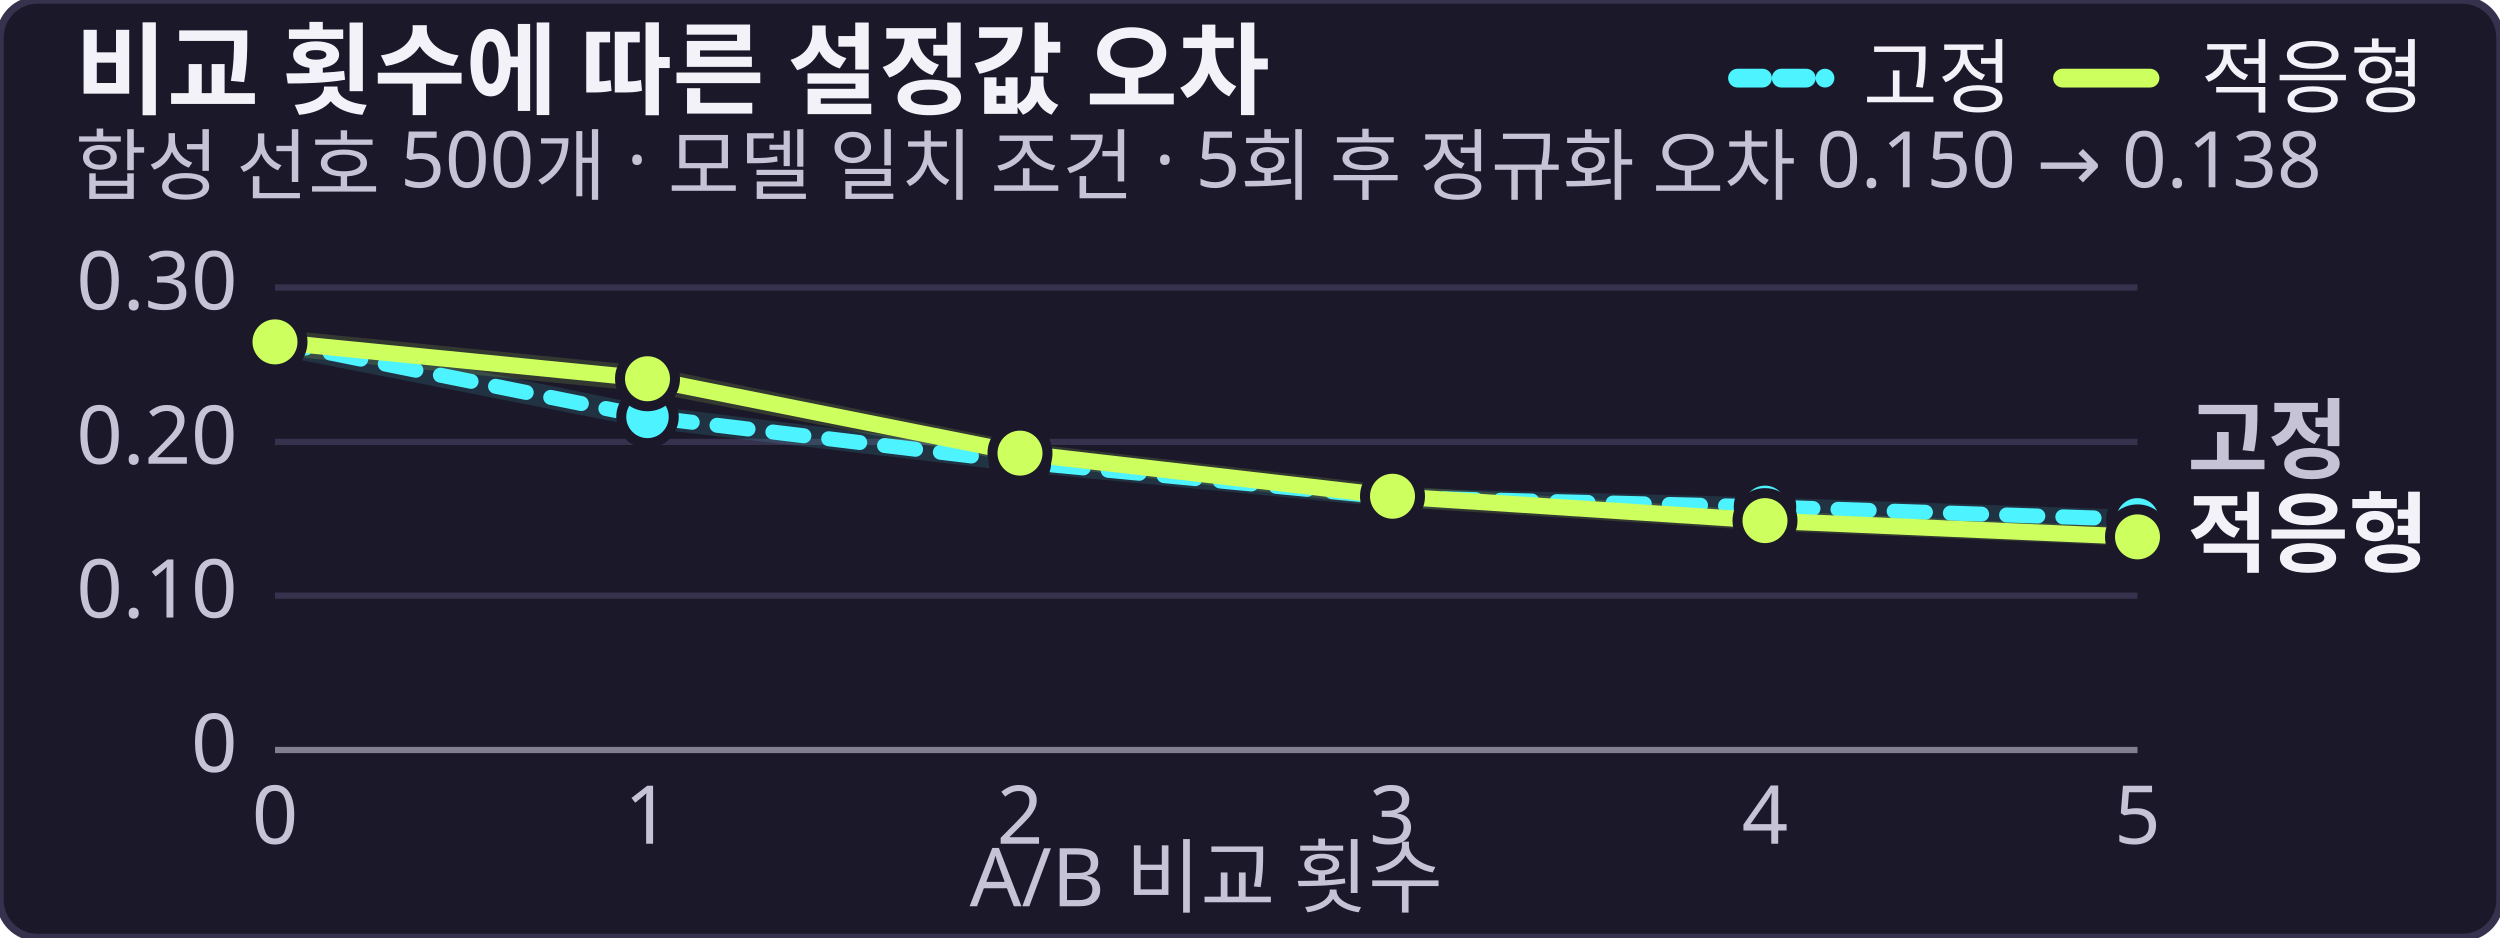
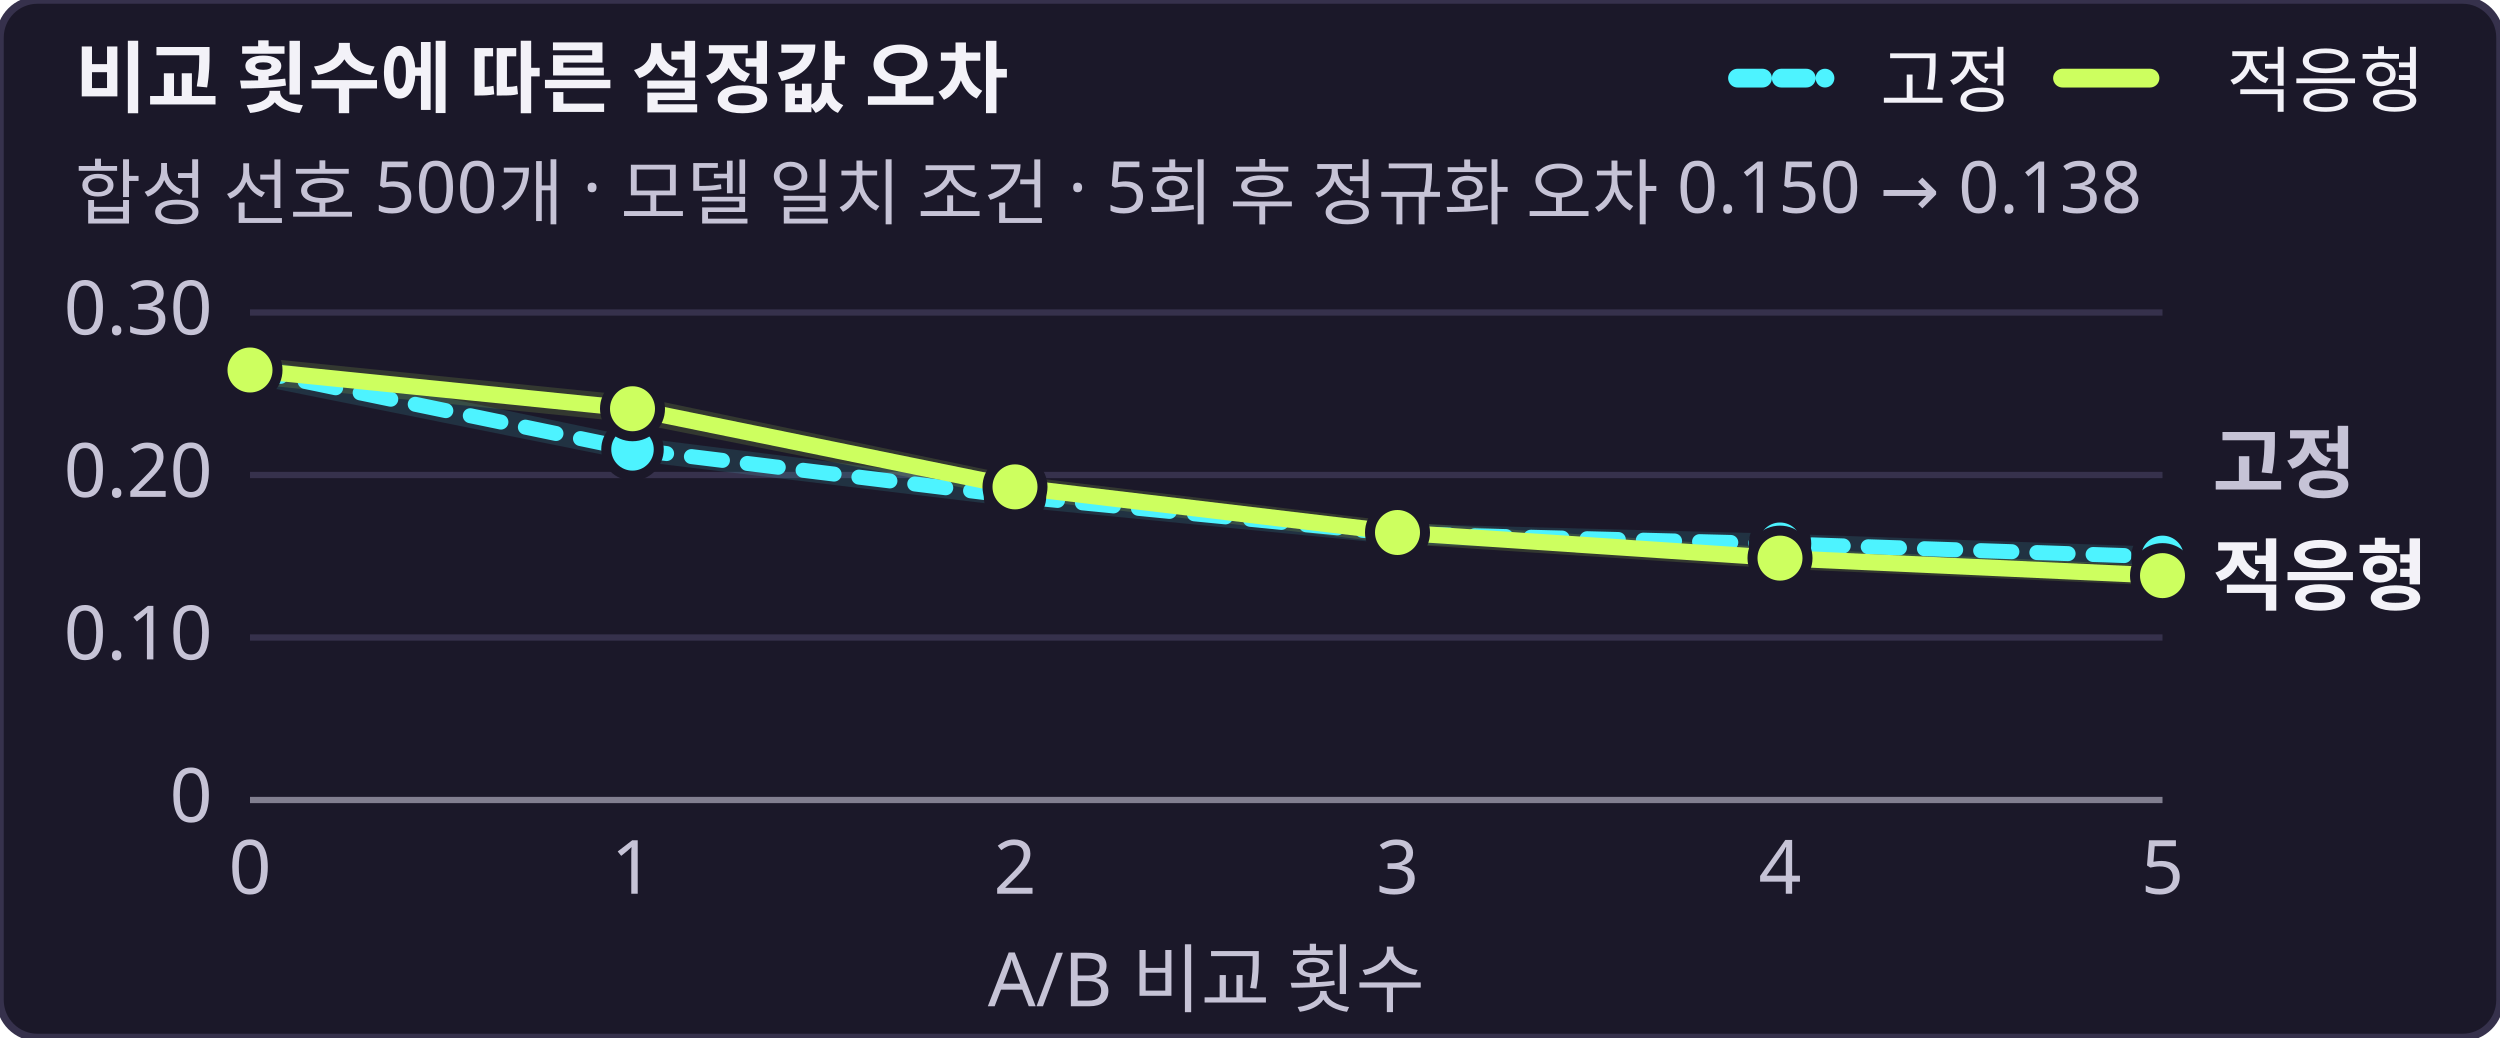
- <svg xmlns="http://www.w3.org/2000/svg" class="afit-chart" viewBox="0 0 400 150" role="img" aria-label="A/B 비교 횟수에 따른 설정값 추정 오차, 적응형과 고정 비교 (합성 데이터)" font-family="Pretendard, 'Apple SD Gothic Neo', sans-serif">
-   <rect x="0" y="0" width="400" height="150" rx="6" fill="#1b1829" stroke="#36314c" stroke-width="1.2" />
-   <text x="12" y="17" font-size="16" font-weight="800" fill="#f3f2f8">비교 횟수에 따른 설정값 오차</text>
-   <text x="12" y="31" font-size="12.5" fill="#c6c3d6">합성 선호 500개 · 모델 일치 조건 · 5회 후 정규화 오차 0.150 → 0.138</text>
-   <text x="388" y="17" text-anchor="end" font-size="13" fill="#f3f2f8">적응형</text>
+ <svg xmlns="http://www.w3.org/2000/svg" class="afit-chart" viewBox="0 0 400 166" role="img" aria-label="A/B 비교 횟수에 따른 설정값 추정 오차, 적응형과 고정 비교 (합성 데이터)" font-family="Pretendard, 'Apple SD Gothic Neo', sans-serif">
+   <rect x="0" y="0" width="400" height="166" rx="6" fill="#1b1829" stroke="#36314c" stroke-width="1.2" />
+   <text x="12" y="17" font-size="12.5" font-weight="800" fill="#f3f2f8">비교 횟수에 따른 설정값 오차</text>
+   <text x="12" y="35" font-size="11.5" fill="#c6c3d6">합성 선호 500개 · 모델 일치 조건 · 5회 후 정규화 오차 0.150 → 0.138</text>
+   <text x="388" y="17" text-anchor="end" font-size="11.5" fill="#f3f2f8">적응형</text>
  <line x1="330" y1="12.5" x2="344" y2="12.5" stroke="#cdff5f" stroke-width="3" stroke-linecap="round" />
-   <text x="322" y="17" text-anchor="end" font-size="13" fill="#f3f2f8">고정</text>
+   <text x="322" y="17" text-anchor="end" font-size="11.5" fill="#f3f2f8">고정</text>
  <line x1="278" y1="12.5" x2="292" y2="12.5" stroke="#4df3ff" stroke-width="3" stroke-dasharray="4 3" stroke-linecap="round" />
-   <line x1="44" y1="95.3" x2="342" y2="95.3" stroke="#36314c" stroke-width="1" />
-   <text x="38" y="98.8" text-anchor="end" font-size="13" fill="#c6c3d6">0.10</text>
-   <line x1="44" y1="70.7" x2="342" y2="70.7" stroke="#36314c" stroke-width="1" />
-   <text x="38" y="74.2" text-anchor="end" font-size="13" fill="#c6c3d6">0.20</text>
-   <line x1="44" y1="46.0" x2="342" y2="46.0" stroke="#36314c" stroke-width="1" />
-   <text x="38" y="49.5" text-anchor="end" font-size="13" fill="#c6c3d6">0.30</text>
-   <text x="38" y="123.5" text-anchor="end" font-size="13" fill="#c6c3d6">0</text>
-   <line x1="44" y1="120.0" x2="342" y2="120.0" stroke="#c6c3d6" stroke-width="1" opacity=".6" />
-   <text x="44.0" y="135.0" text-anchor="middle" font-size="13" fill="#c6c3d6">0</text>
-   <text x="103.6" y="135.0" text-anchor="middle" font-size="13" fill="#c6c3d6">1</text>
-   <text x="163.2" y="135.0" text-anchor="middle" font-size="13" fill="#c6c3d6">2</text>
-   <text x="222.8" y="135.0" text-anchor="middle" font-size="13" fill="#c6c3d6">3</text>
-   <text x="282.4" y="135.0" text-anchor="middle" font-size="13" fill="#c6c3d6">4</text>
-   <text x="342.0" y="135.0" text-anchor="middle" font-size="13" fill="#c6c3d6">5</text>
-   <text x="193.0" y="145" text-anchor="middle" font-size="13" fill="#c6c3d6">A/B 비교 횟수</text>
-   <path d="M44.0 52.7 L103.6 64.9 L163.2 72.2 L222.8 78.1 L282.4 79.6 L342.0 81.6 L342.0 84.4 L282.4 82.6 L222.8 81.2 L163.2 75.5 L103.6 68.5 L44.0 56.8 Z" fill="#4df3ff" opacity=".12" />
-   <path d="M44.0 52.7 L103.6 58.6 L163.2 70.8 L222.8 77.7 L282.4 81.7 L342.0 84.4 L342.0 87.4 L282.4 84.9 L222.8 81.1 L163.2 74.1 L103.6 62.7 L44.0 56.8 Z" fill="#cdff5f" opacity=".14" />
-   <path d="M44.0 54.7 L103.6 66.7 L163.2 73.9 L222.8 79.6 L282.4 81.1 L342.0 83.1" fill="none" stroke="#4df3ff" stroke-width="2.4" stroke-dasharray="5 4" stroke-linecap="round" stroke-linejoin="round" />
-   <path d="M44.0 54.7 L103.6 60.6 L163.2 72.5 L222.8 79.4 L282.4 83.3 L342.0 85.9" fill="none" stroke="#cdff5f" stroke-width="2.6" stroke-linecap="round" stroke-linejoin="round" />
-   <circle cx="44.0" cy="54.7" r="4.2" fill="#4df3ff" stroke="#1b1829" stroke-width="1.6" />
-   <circle cx="103.6" cy="66.7" r="4.2" fill="#4df3ff" stroke="#1b1829" stroke-width="1.6" />
-   <circle cx="163.2" cy="73.9" r="4.2" fill="#4df3ff" stroke="#1b1829" stroke-width="1.6" />
-   <circle cx="222.8" cy="79.6" r="4.2" fill="#4df3ff" stroke="#1b1829" stroke-width="1.6" />
-   <circle cx="282.4" cy="81.1" r="4.2" fill="#4df3ff" stroke="#1b1829" stroke-width="1.6" />
-   <circle cx="342.0" cy="83.1" r="4.2" fill="#4df3ff" stroke="#1b1829" stroke-width="1.6" />
-   <circle cx="44.0" cy="54.7" r="4.4" fill="#cdff5f" stroke="#1b1829" stroke-width="1.6" />
-   <circle cx="103.6" cy="60.6" r="4.4" fill="#cdff5f" stroke="#1b1829" stroke-width="1.6" />
-   <circle cx="163.2" cy="72.5" r="4.4" fill="#cdff5f" stroke="#1b1829" stroke-width="1.6" />
-   <circle cx="222.8" cy="79.4" r="4.4" fill="#cdff5f" stroke="#1b1829" stroke-width="1.6" />
-   <circle cx="282.4" cy="83.3" r="4.4" fill="#cdff5f" stroke="#1b1829" stroke-width="1.6" />
-   <circle cx="342.0" cy="85.9" r="4.4" fill="#cdff5f" stroke="#1b1829" stroke-width="1.6" />
-   <text x="350" y="90.4" font-size="14" font-weight="800" fill="#f3f2f8">적응형</text>
-   <text x="350" y="75.4" font-size="14" font-weight="700" fill="#c6c3d6">고정</text>
+   <line x1="40" y1="102.0" x2="346" y2="102.0" stroke="#36314c" stroke-width="1" />
+   <text x="34" y="105.5" text-anchor="end" font-size="12" fill="#c6c3d6">0.10</text>
+   <line x1="40" y1="76.0" x2="346" y2="76.0" stroke="#36314c" stroke-width="1" />
+   <text x="34" y="79.5" text-anchor="end" font-size="12" fill="#c6c3d6">0.20</text>
+   <line x1="40" y1="50.0" x2="346" y2="50.0" stroke="#36314c" stroke-width="1" />
+   <text x="34" y="53.5" text-anchor="end" font-size="12" fill="#c6c3d6">0.30</text>
+   <text x="34" y="131.5" text-anchor="end" font-size="12" fill="#c6c3d6">0</text>
+   <line x1="40" y1="128.0" x2="346" y2="128.0" stroke="#c6c3d6" stroke-width="1" opacity=".6" />
+   <text x="40.0" y="143.0" text-anchor="middle" font-size="12" fill="#c6c3d6">0</text>
+   <text x="101.2" y="143.0" text-anchor="middle" font-size="12" fill="#c6c3d6">1</text>
+   <text x="162.4" y="143.0" text-anchor="middle" font-size="12" fill="#c6c3d6">2</text>
+   <text x="223.6" y="143.0" text-anchor="middle" font-size="12" fill="#c6c3d6">3</text>
+   <text x="284.8" y="143.0" text-anchor="middle" font-size="12" fill="#c6c3d6">4</text>
+   <text x="346.0" y="143.0" text-anchor="middle" font-size="12" fill="#c6c3d6">5</text>
+   <text x="193.0" y="161" text-anchor="middle" font-size="12" fill="#c6c3d6">A/B 비교 횟수</text>
+   <path d="M40.0 57.1 L101.2 69.9 L162.4 77.6 L223.6 83.8 L284.8 85.4 L346.0 87.5 L346.0 90.5 L284.8 88.6 L223.6 87.1 L162.4 81.1 L101.2 73.7 L40.0 61.4 Z" fill="#4df3ff" opacity=".12" />
+   <path d="M40.0 57.1 L101.2 63.3 L162.4 76.1 L223.6 83.5 L284.8 87.7 L346.0 90.5 L346.0 93.7 L284.8 91.0 L223.6 87.0 L162.4 79.7 L101.2 67.6 L40.0 61.4 Z" fill="#cdff5f" opacity=".14" />
+   <path d="M40.0 59.2 L101.2 71.9 L162.4 79.4 L223.6 85.4 L284.8 87.0 L346.0 89.1" fill="none" stroke="#4df3ff" stroke-width="2.4" stroke-dasharray="5 4" stroke-linecap="round" stroke-linejoin="round" />
+   <path d="M40.0 59.2 L101.2 65.4 L162.4 77.9 L223.6 85.2 L284.8 89.3 L346.0 92.1" fill="none" stroke="#cdff5f" stroke-width="2.6" stroke-linecap="round" stroke-linejoin="round" />
+   <circle cx="40.0" cy="59.2" r="4.2" fill="#4df3ff" stroke="#1b1829" stroke-width="1.6" />
+   <circle cx="101.2" cy="71.9" r="4.2" fill="#4df3ff" stroke="#1b1829" stroke-width="1.6" />
+   <circle cx="162.4" cy="79.4" r="4.2" fill="#4df3ff" stroke="#1b1829" stroke-width="1.6" />
+   <circle cx="223.6" cy="85.4" r="4.2" fill="#4df3ff" stroke="#1b1829" stroke-width="1.6" />
+   <circle cx="284.8" cy="87.0" r="4.2" fill="#4df3ff" stroke="#1b1829" stroke-width="1.6" />
+   <circle cx="346.0" cy="89.1" r="4.2" fill="#4df3ff" stroke="#1b1829" stroke-width="1.6" />
+   <circle cx="40.0" cy="59.2" r="4.4" fill="#cdff5f" stroke="#1b1829" stroke-width="1.6" />
+   <circle cx="101.2" cy="65.4" r="4.4" fill="#cdff5f" stroke="#1b1829" stroke-width="1.6" />
+   <circle cx="162.4" cy="77.9" r="4.4" fill="#cdff5f" stroke="#1b1829" stroke-width="1.6" />
+   <circle cx="223.6" cy="85.2" r="4.4" fill="#cdff5f" stroke="#1b1829" stroke-width="1.6" />
+   <circle cx="284.8" cy="89.3" r="4.4" fill="#cdff5f" stroke="#1b1829" stroke-width="1.6" />
+   <circle cx="346.0" cy="92.1" r="4.4" fill="#cdff5f" stroke="#1b1829" stroke-width="1.6" />
+   <text x="354" y="96.6" font-size="12.5" font-weight="800" fill="#f3f2f8">적응형</text>
+   <text x="354" y="78.6" font-size="12.5" font-weight="700" fill="#c6c3d6">고정</text>
</svg>
